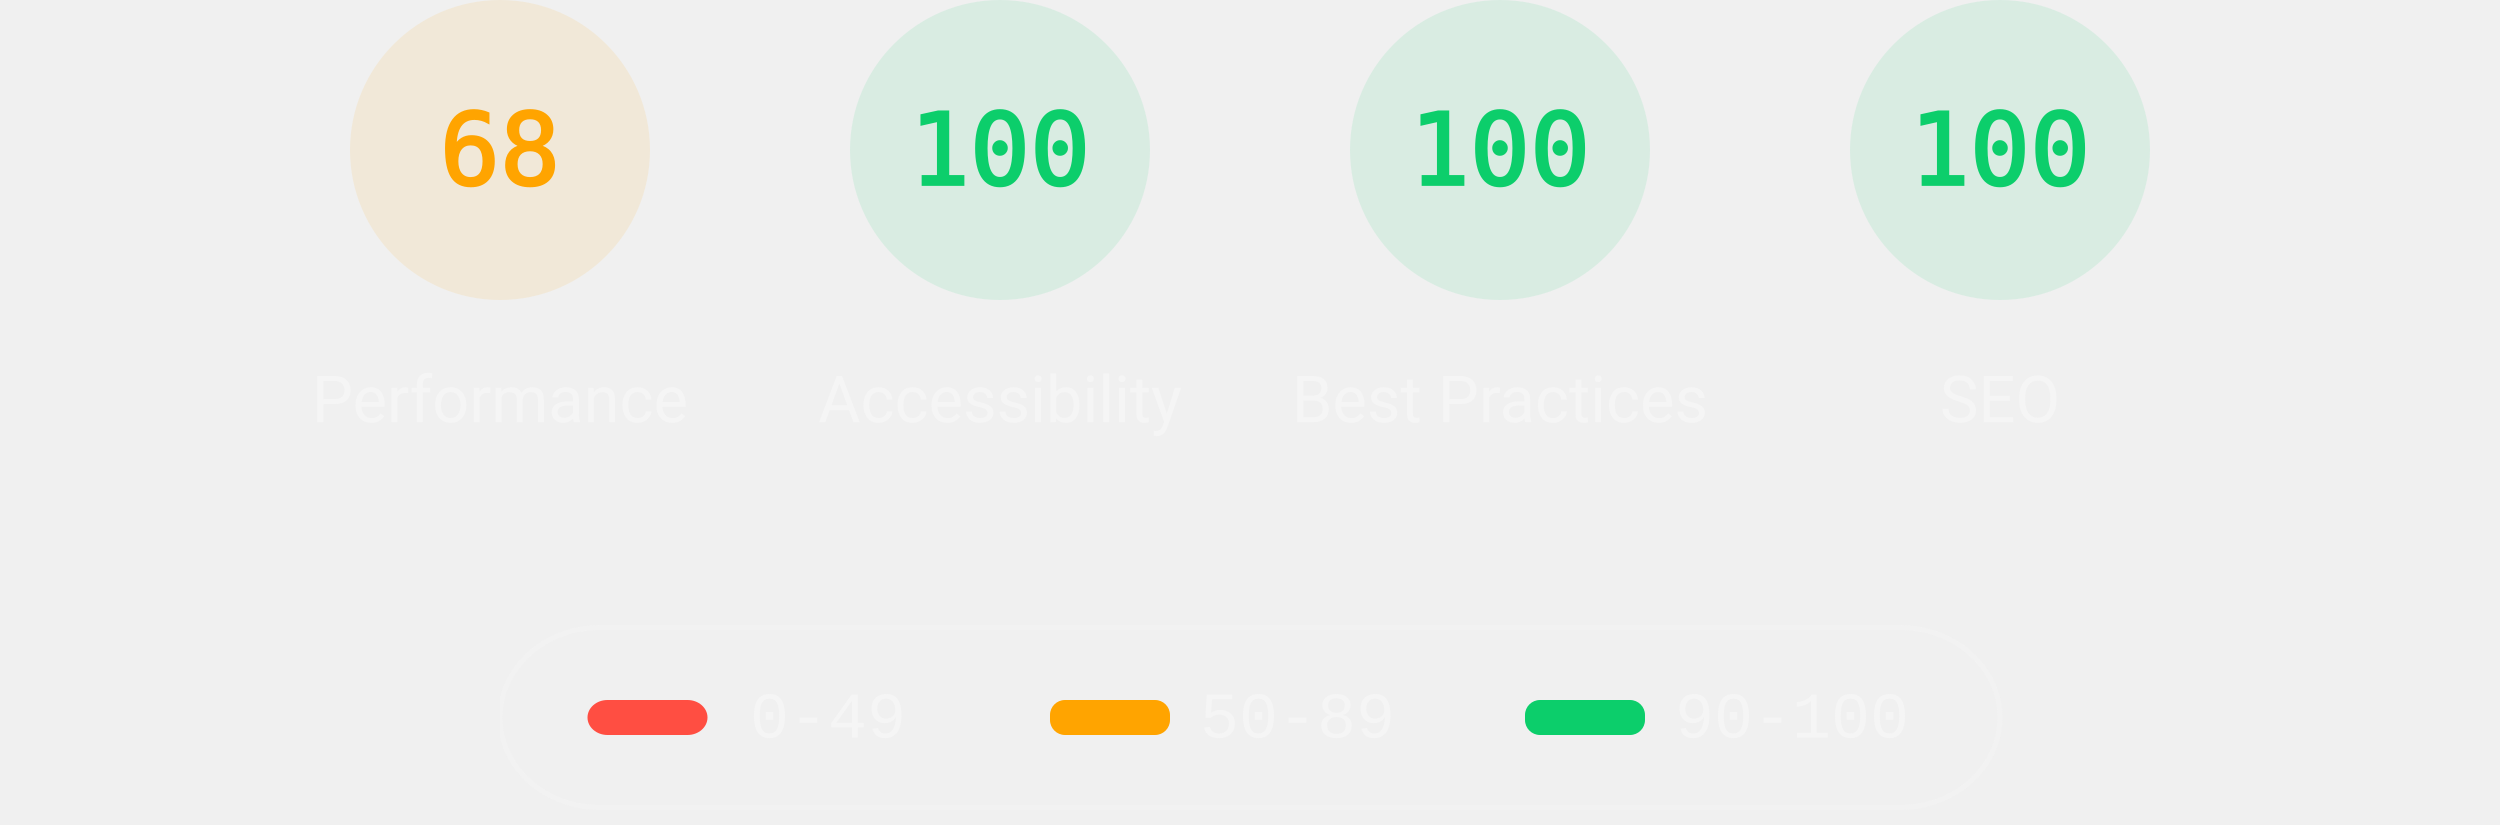
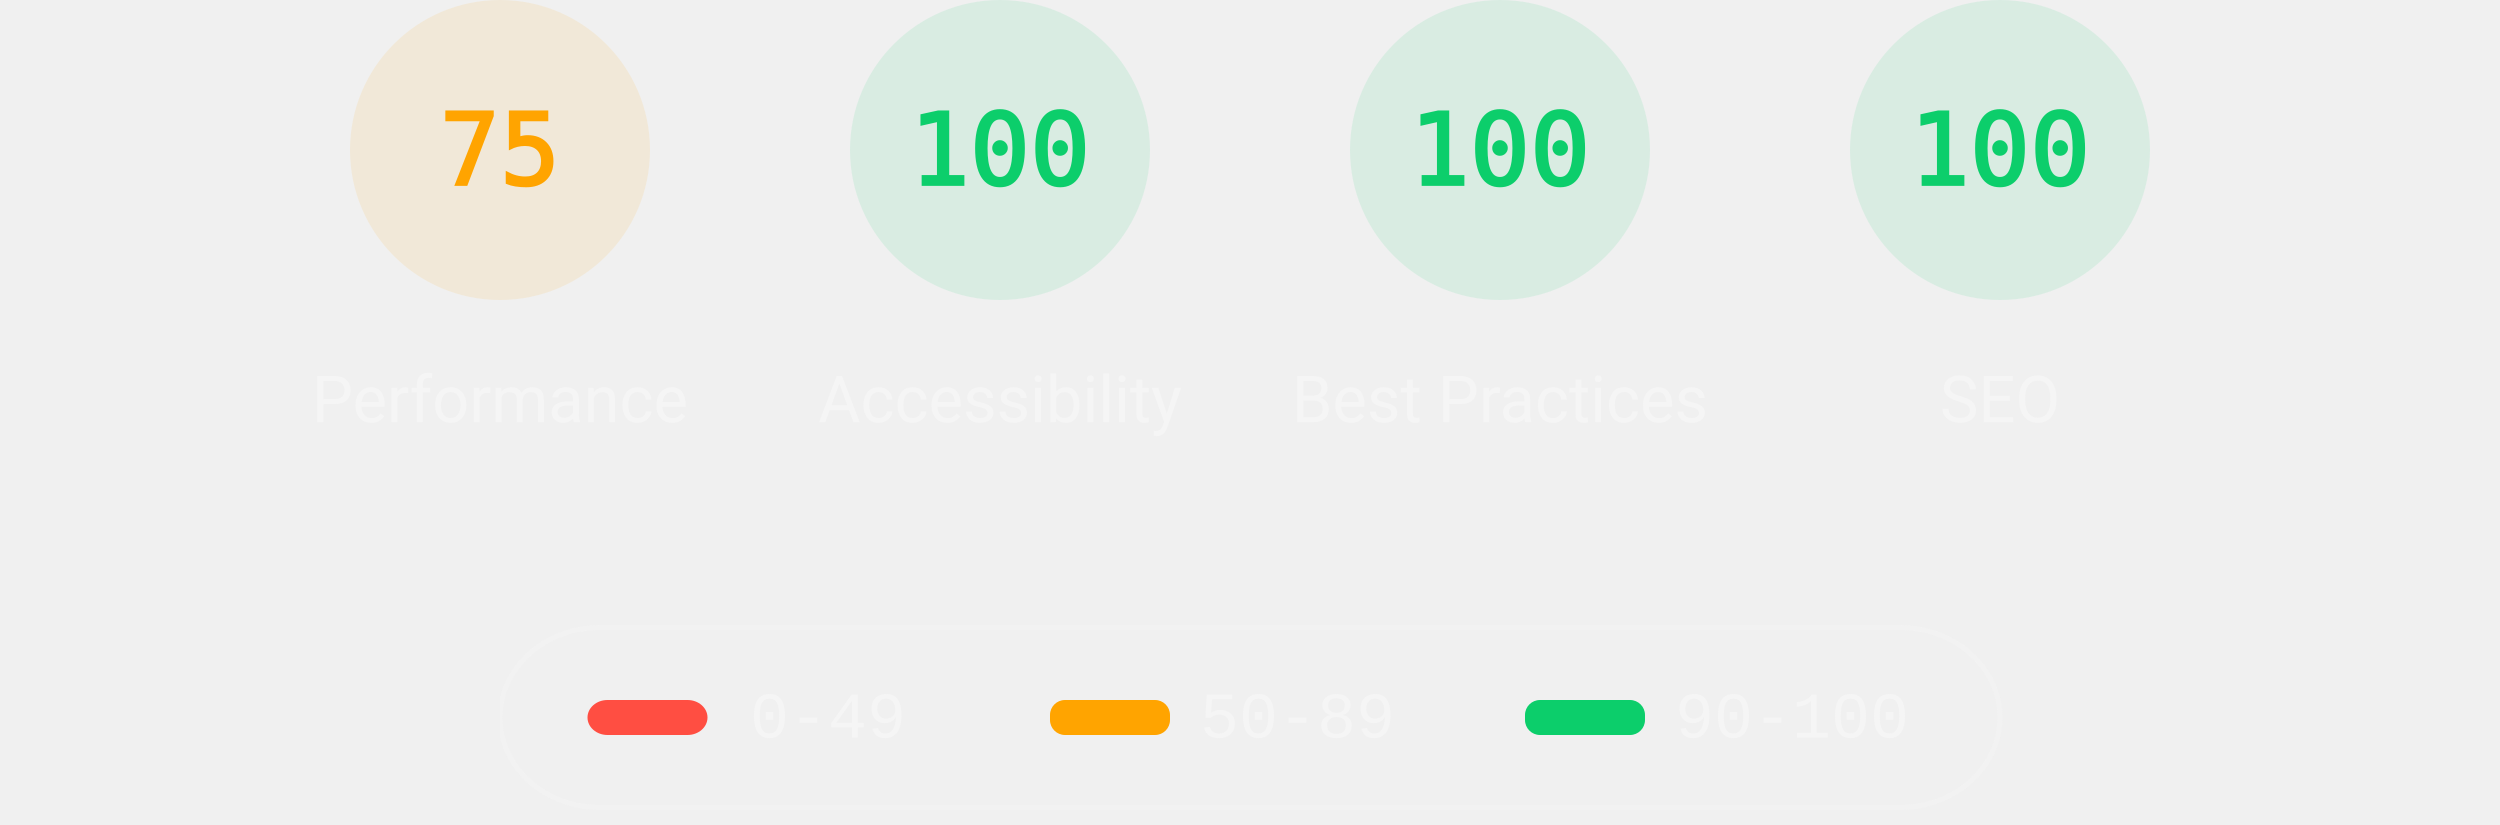
<svg xmlns="http://www.w3.org/2000/svg" class="theme--dark" fill="none" width="1000" height="330">
  <style>
			.gauge-base {
				opacity: 0.1
			}

			.gauge-arc {
				fill: none;
				animation-delay: 250ms;
				stroke-linecap: round;
				transform: rotate(-90deg);
				transform-origin: 100px 60px;
				animation: load-gauge 1s ease forwards
			}

			.guage-text {
				font-size: 40px;
				font-family: monospace;
				text-align: center
			}

			.guage-red {
				color: #ff4e42;
				fill: #ff4e42;
				stroke: #ff4e42
			}
			.guage-orange {
				color: #ffa400;
				fill: #ffa400;
				stroke: #ffa400
			}
			.guage-green {
				color: #0cce6b;
				fill: #0cce6b;
				stroke: #0cce6b
			}
			.theme--agnostic .guage-undefined {
				color: #5c5c5c;
				fill: #5c5c5c;
				stroke: #5c5c5c
			}
			.theme--light .guage-undefined {
				color: #1e1e1e;
				fill: #1e1e1e;
				stroke: #1e1e1e
			}
			.theme--dark .guage-undefined {
				color: #f5f5f5;
				fill: #f5f5f5;
				stroke: #f5f5f5
			}

			.guage-title {
				stroke: none;
				font-size: 26px;
				line-height: 26px;
				font-family: Roboto, Halvetica, Arial, sans-serif
			}
			.metric.guage-title {
				font-family: 'Courier New', Courier, monospace
			}
			.theme--agnostic .guage-title {
				color: #737373;
				fill: #737373
			}
			.theme--light .guage-title {
				color: #212121;
				fill: #212121
			}
			.theme--dark .guage-title {
				color: #f5f5f5;
				fill: #f5f5f5
			}

			@keyframes load-gauge {
				from {
					stroke-dasharray: 0 352.858
				}
			}
			.lh-gauge--pwa__disc {
				fill: #e0e0e0
			}
			.lh-gauge--pwa__logo {
				position: relative;
				fill: #b0b0b0
			}
			.lh-gauge--pwa__invisible {
				display: none
			}
			.lh-gauge--pwa__visible {
				display: inline
			}
			.guage-invisible {
				display: none
			}
			.lh-gauge--pwa__logo--primary-color {
				fill: #304ffe
			}
			.theme--agnostic .lh-gauge--pwa__logo--secondary-color {
				fill: #787878
			}
			.theme--light .lh-gauge--pwa__logo--secondary-color {
				fill: #3d3d3d
			}
			.theme--dark .lh-gauge--pwa__logo--secondary-color {
				fill: #d8b6b6
			}
			.theme--light #svg_2 {
				stroke: #00000022
			}
			.theme--agnostic #svg_2 {
				stroke: #616161
			}
			.theme--light #svg_2 {
				stroke: #00000022
			}
			.theme--dark #svg_2 {
				stroke: #f5f5f566
			}
		</style>
  <svg class="guage-div guage-perf guage-orange" viewBox="0 0 200 200" width="200" height="200" x="100" y="0">
    <circle class="gauge-base" r="56" cx="100" cy="60" stroke-width="8" />
-     <circle class="gauge-arc guage-arc-1" r="56" cx="100" cy="60" stroke-width="8" style="stroke-dasharray: 239.263, 351.858;" />
-     <text class="guage-text" x="100px" y="60px" alignment-baseline="central" dominant-baseline="central" text-anchor="middle">68</text>
+     <circle class="gauge-arc guage-arc-1" r="56" cx="100" cy="60" stroke-width="8" style="stroke-dasharray: 263.893, 351.858;" />
+     <text class="guage-text" x="100px" y="60px" alignment-baseline="central" dominant-baseline="central" text-anchor="middle">75</text>
    <text class="guage-title" x="100px" y="160px" alignment-baseline="central" dominant-baseline="central" text-anchor="middle">Performance</text>
  </svg>
  <svg class="guage-div guage-acc guage-green" viewBox="0 0 200 200" width="200" height="200" x="300" y="0">
    <circle class="gauge-base" r="56" cx="100" cy="60" stroke-width="8" />
    <circle class="gauge-arc guage-arc-2" r="56" cx="100" cy="60" stroke-width="8" style="stroke-dasharray: 351.858, 351.858;" />
    <text class="guage-text" x="100px" y="60px" alignment-baseline="central" dominant-baseline="central" text-anchor="middle">100</text>
    <text class="guage-title" x="100px" y="160px" alignment-baseline="central" dominant-baseline="central" text-anchor="middle">Accessibility</text>
  </svg>
  <svg class="guage-div guage-best guage-green" viewBox="0 0 200 200" width="200" height="200" x="500" y="0">
    <circle class="gauge-base" r="56" cx="100" cy="60" stroke-width="8" />
    <circle class="gauge-arc guage-arc-3" r="56" cx="100" cy="60" stroke-width="8" style="stroke-dasharray: 351.858, 351.858;" />
    <text class="guage-text" x="100px" y="60px" alignment-baseline="central" dominant-baseline="central" text-anchor="middle">100</text>
    <text class="guage-title" x="100px" y="160px" alignment-baseline="central" dominant-baseline="central" text-anchor="middle">Best Practices</text>
  </svg>
  <svg class="guage-div guage-seo guage-green" viewBox="0 0 200 200" width="200" height="200" x="700" y="0">
    <circle class="gauge-base" r="56" cx="100" cy="60" stroke-width="8" />
    <circle class="gauge-arc guage-arc-4" r="56" cx="100" cy="60" stroke-width="8" style="stroke-dasharray: 351.858, 351.858;" />
    <text class="guage-text" x="100px" y="60px" alignment-baseline="central" dominant-baseline="central" text-anchor="middle">100</text>
    <text class="guage-title" x="100px" y="160px" alignment-baseline="central" dominant-baseline="central" text-anchor="middle">SEO</text>
  </svg>
  <svg class="guage-div guage-pwa guage-invisible" viewBox="0 0 200 200" width="200" height="200" x="900" y="0">
    <svg viewBox="0 0 60 60" width="112" height="112" x="44" y="4">
      <defs>
        <linearGradient id="lh-gauge--pwa__check-circle__gradient-0" x1="50%" y1="0%" x2="50%" y2="100%">
          <stop stop-color="#00C852" offset="0%" />
          <stop stop-color="#009688" offset="100%" />
        </linearGradient>
        <linearGradient id="lh-gauge--pwa__installable__shadow-gradient-0" x1="76.056%" x2="24.111%" y1="82.995%" y2="24.735%">
          <stop stop-color="#A5D6A7" offset="0%" />
          <stop stop-color="#80CBC4" offset="100%" />
        </linearGradient>
        <linearGradient id="lh-gauge--pwa__fast-reliable__shadow-gradient-0" x1="76.056%" y1="82.995%" x2="25.678%" y2="26.493%">
          <stop stop-color="#64B5F6" offset="0%" />
          <stop stop-color="#2979FF" offset="100%" />
        </linearGradient>
        <g id="lh-gauge--pwa__fast-reliable-badge-0">
          <circle fill="#FFFFFF" cx="10" cy="10" r="10" />
          <path fill="#304FFE" d="M10 3.58l5.25 2.34v3.5c0 3.23-2.24 6.26-5.25 7-3.01-.74-5.25-3.77-5.25-7v-3.5L10 3.58zm-.47 10.74l2.76-4.83.03-.07c.04-.08 0-.24-.22-.24h-1.64l.47-3.26h-.47l-2.7 4.77c-.02.01.05-.1-.04.05-.09.16-.1.31.18.31h1.63l-.47 3.27h.47z" />
        </g>
        <g id="lh-gauge--pwa__installable-badge-0">
          <circle fill="#FFFFFF" cx="10" cy="10" r="10" />
          <path fill="#009688" d="M10 4.167A5.835 5.835 0 0 0 4.167 10 5.835 5.835 0 0 0 10 15.833 5.835 5.835 0 0 0 15.833 10 5.835 5.835 0 0 0 10 4.167zm2.917 6.416h-2.334v2.334H9.417v-2.334H7.083V9.417h2.334V7.083h1.166v2.334h2.334v1.166z" />
        </g>
      </defs>
      <g stroke="none" fill-rule="nonzero">
        <circle class="lh-gauge--pwa__disc" cx="30" cy="30" r="30" />
        <g class="lh-gauge--pwa__logo">
          <path d="M35.66 19.39l.7-1.75h2L37.4 15 38.6 12l3.4 9h-2.51l-.58-1.61z" />
          <path d="M33.52 21l3.65-9h-2.42l-2.5 5.82L30.5 12h-1.86l-1.9 5.82-1.35-2.65-1.21 3.72L25.4 21h2.38l1.72-5.2 1.64 5.2z" />
          <path fill-rule="nonzero" d="M20.3 17.91h1.48c.45 0 .85-.05 1.2-.15l.39-1.18 1.07-3.3a2.64 2.64 0 0 0-.28-.37c-.55-.6-1.36-.91-2.42-.91H18v9h2.3V17.9zm1.96-3.84c.22.22.33.5.33.87 0 .36-.1.65-.29.87-.2.23-.59.35-1.15.35h-.86v-2.41h.87c.52 0 .89.1 1.1.32z" />
        </g>
        <rect class="lh-gauge--pwa__component lh-gauge--pwa__na-line lh-gauge--pwa__invisible" fill="#FFFFFF" x="20" y="32" width="20" height="4" rx="2" />
        <g class="lh-gauge--pwa__component lh-gauge--pwa__fast-reliable-badge lh-gauge--pwa__invisible" transform="translate(20, 29)">
          <path fill="url(#lh-gauge--pwa__fast-reliable__shadow-gradient-0)" d="M33.63 19.49A30 30 0 0 1 16.2 30.36L3 17.14 17.14 3l16.49 16.49z" />
          <use href="#lh-gauge--pwa__fast-reliable-badge-0" />
        </g>
        <g class="lh-gauge--pwa__component lh-gauge--pwa__installable-badge lh-gauge--pwa__invisible" transform="translate(20, 29)">
          <path fill="url(#lh-gauge--pwa__installable__shadow-gradient-0)" d="M33.629 19.487c-4.272 5.453-10.391 9.39-17.415 10.869L3 17.142 17.142 3 33.63 19.487z" />
          <use href="#lh-gauge--pwa__installable-badge-0" />
        </g>
        <g class="lh-gauge--pwa__component lh-gauge--pwa__fast-reliable-installable-badges lh-gauge--pwa__invisible">
          <g transform="translate(8, 29)">
            <path fill="url(#lh-gauge--pwa__fast-reliable__shadow-gradient-0)" d="M16.321 30.463L3 17.143 17.142 3l22.365 22.365A29.864 29.864 0 0 1 22 31c-1.942 0-3.84-.184-5.679-.537z" />
            <use href="#lh-gauge--pwa__fast-reliable-badge-0" />
          </g>
          <g transform="translate(32, 29)">
            <path fill="url(#lh-gauge--pwa__installable__shadow-gradient-0)" d="M25.982 11.84a30.107 30.107 0 0 1-13.08 15.203L3 17.143 17.142 3l8.84 8.84z" />
            <use href="#lh-gauge--pwa__installable-badge-0" />
          </g>
        </g>
        <g class="lh-gauge--pwa__component lh-gauge--pwa__check-circle lh-gauge--pwa__invisible" transform="translate(18, 28)">
          <circle fill="#FFFFFF" cx="12" cy="12" r="12" />
          <path fill="url(#lh-gauge--pwa__check-circle__gradient-0)" d="M12 2a10 10 0 1 0 0 20 10 10 0 0 0 0-20zm-2 15l-5-5 1.41-1.41L10 14.17l7.59-7.59L19 8l-9 9z" />
        </g>
      </g>
    </svg>
    <text class="guage-title" y="160px" alignment-baseline="central" dominant-baseline="central" text-anchor="middle">
      <tspan x="100px" dy="-6px">Progressive</tspan>
      <tspan x="100px" dy="30px">Web App</tspan>
    </text>
  </svg>
  <svg width="604" height="76" x="200" y="250">
    <g>
      <rect fill="none" id="canvas_background" height="80" width="604" y="-1" x="-1" />
      <g display="none" overflow="visible" y="0" x="0" height="100%" width="100%" id="canvasGrid">
        <rect fill="url(#gridpattern)" stroke-width="0" y="0" x="0" height="100%" width="100%" />
      </g>
    </g>
    <g>
      <rect fill-opacity="0" stroke-width="2" rx="40" id="svg_2" height="72" width="600" y="1" x="0" fill="#000000" />
      <rect stroke="#000" rx="8" id="svg_3" height="14" width="48" y="30" x="35" stroke-opacity="null" stroke-width="0" fill="#ff4e42" />
      <rect stroke="#000" rx="6" id="svg_4" height="14" width="48" y="30" x="220" stroke-opacity="null" stroke-width="0" fill="#ffa400" />
      <rect stroke="#000" rx="6" id="svg_5" height="14" width="48" y="30" x="410" stroke-opacity="null" stroke-width="0" fill="#0cce6b" />
      <text class="metric guage-title" xml:space="preserve" text-anchor="start" font-size="26" id="svg_6" y="45" x="100" stroke-opacity="null" stroke-width="0" stroke="#000">0-49</text>
      <text class="metric guage-title" xml:space="preserve" text-anchor="start" font-size="26" id="svg_7" y="45" x="280" stroke-opacity="null" stroke-width="0" stroke="#000">50-89</text>
      <text class="metric guage-title" xml:space="preserve" text-anchor="start" font-size="26" id="svg_8" y="45" x="470" stroke-opacity="null" stroke-width="0" stroke="#000">90-100</text>
    </g>
  </svg>
</svg>
